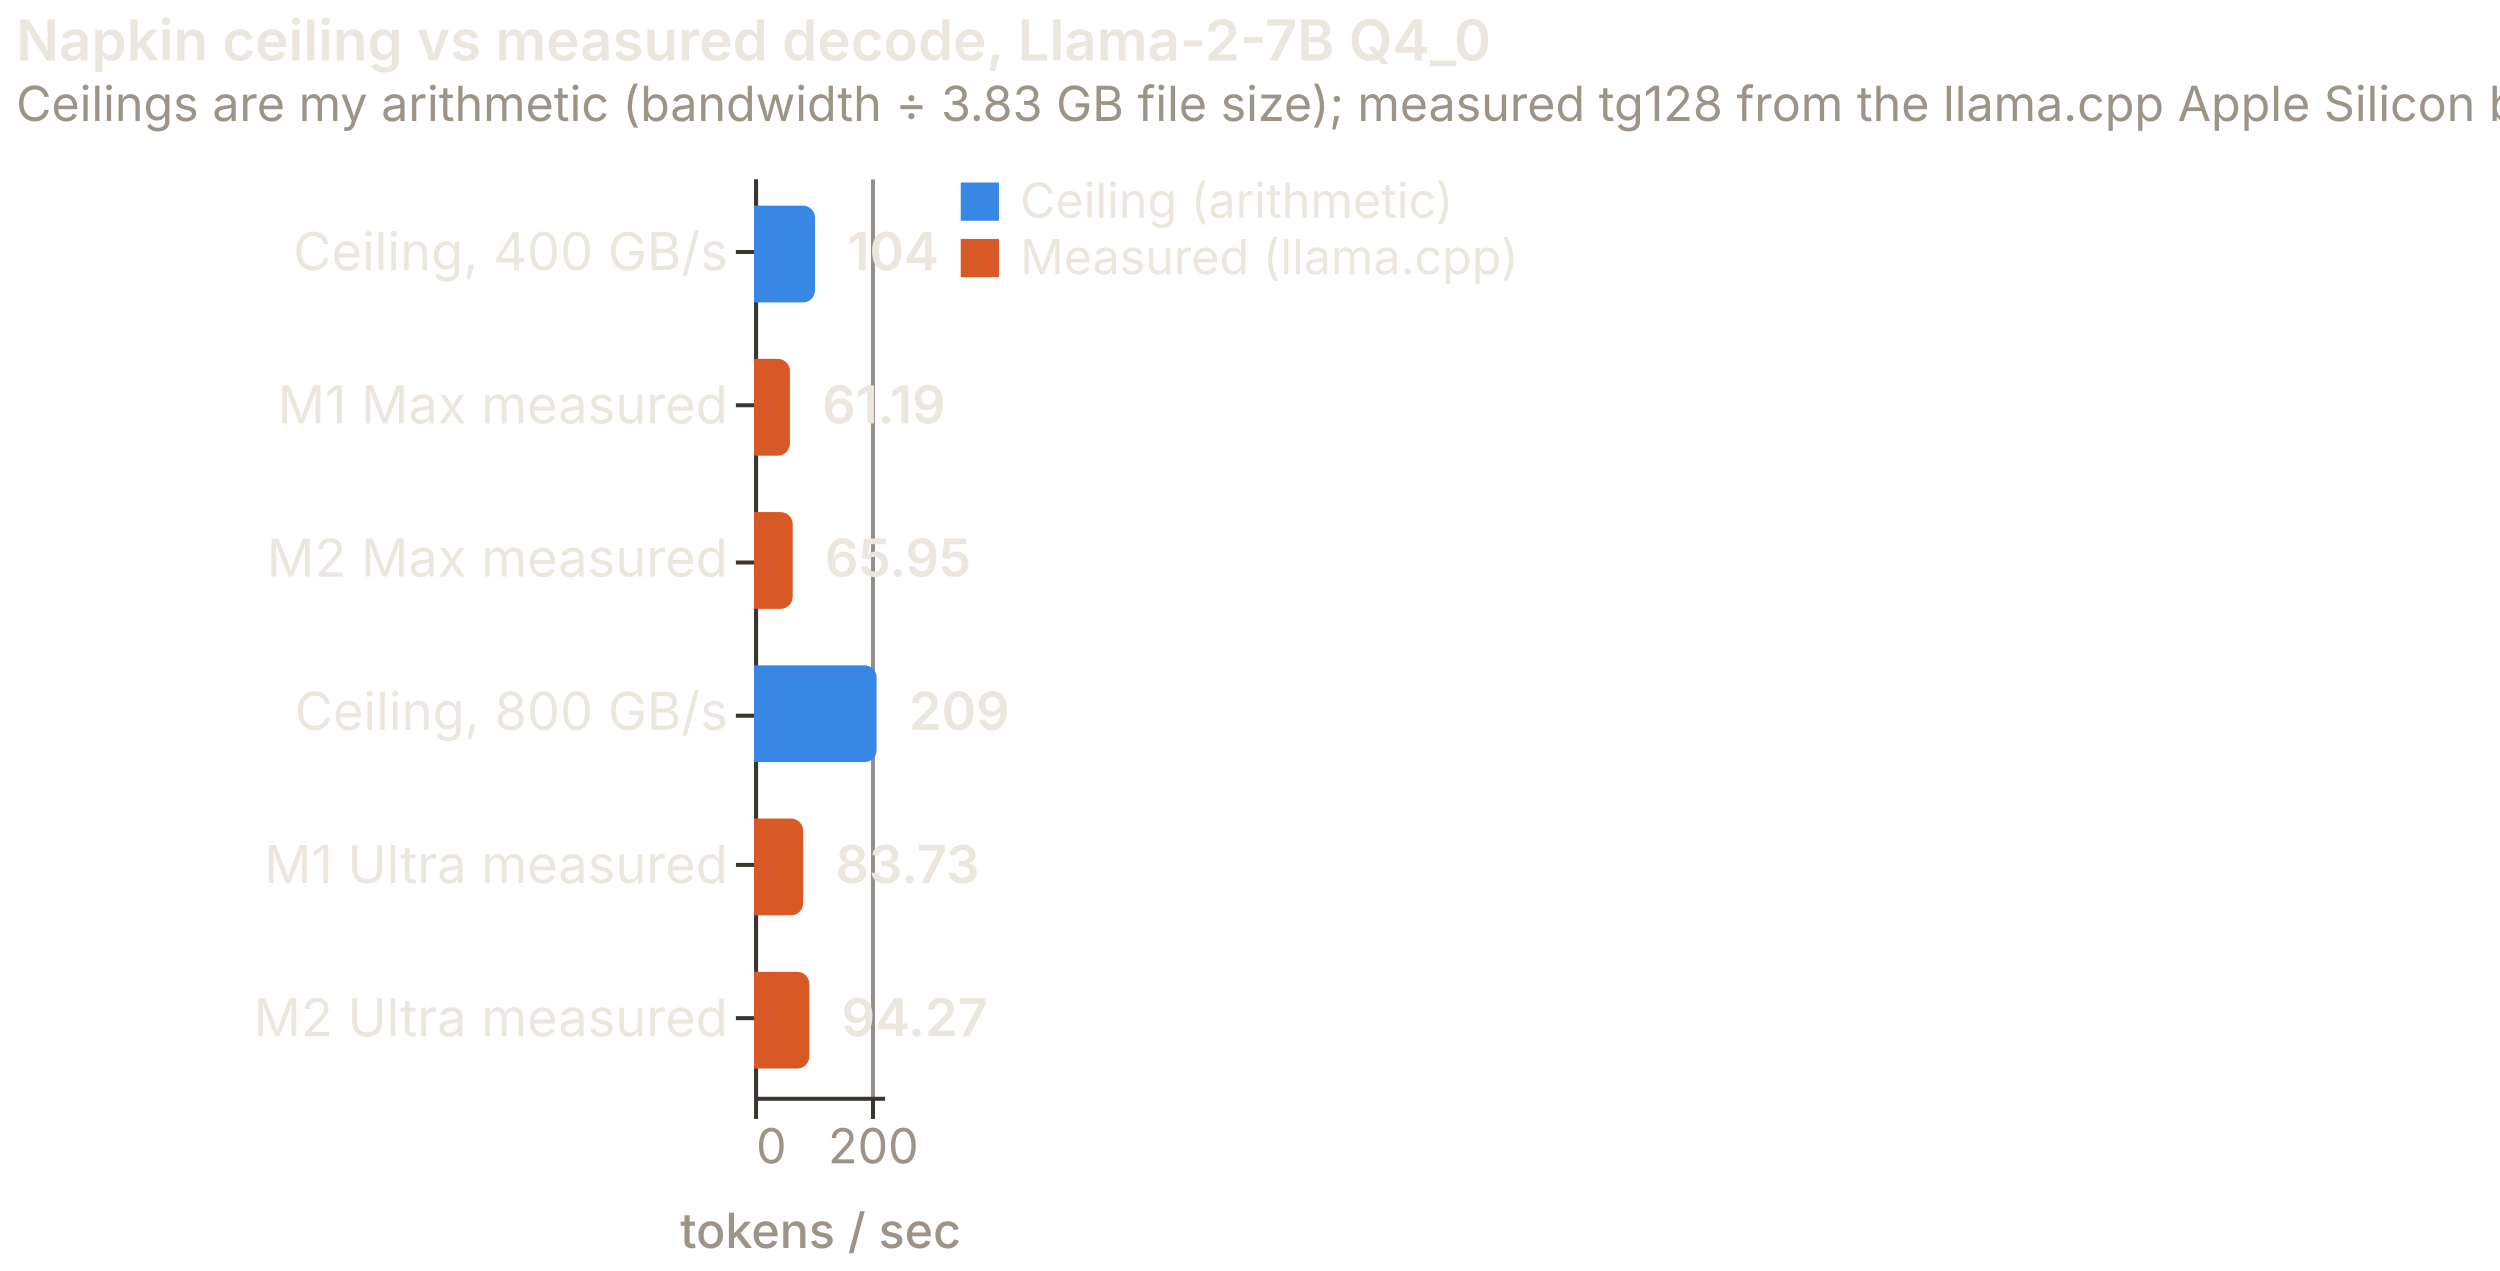
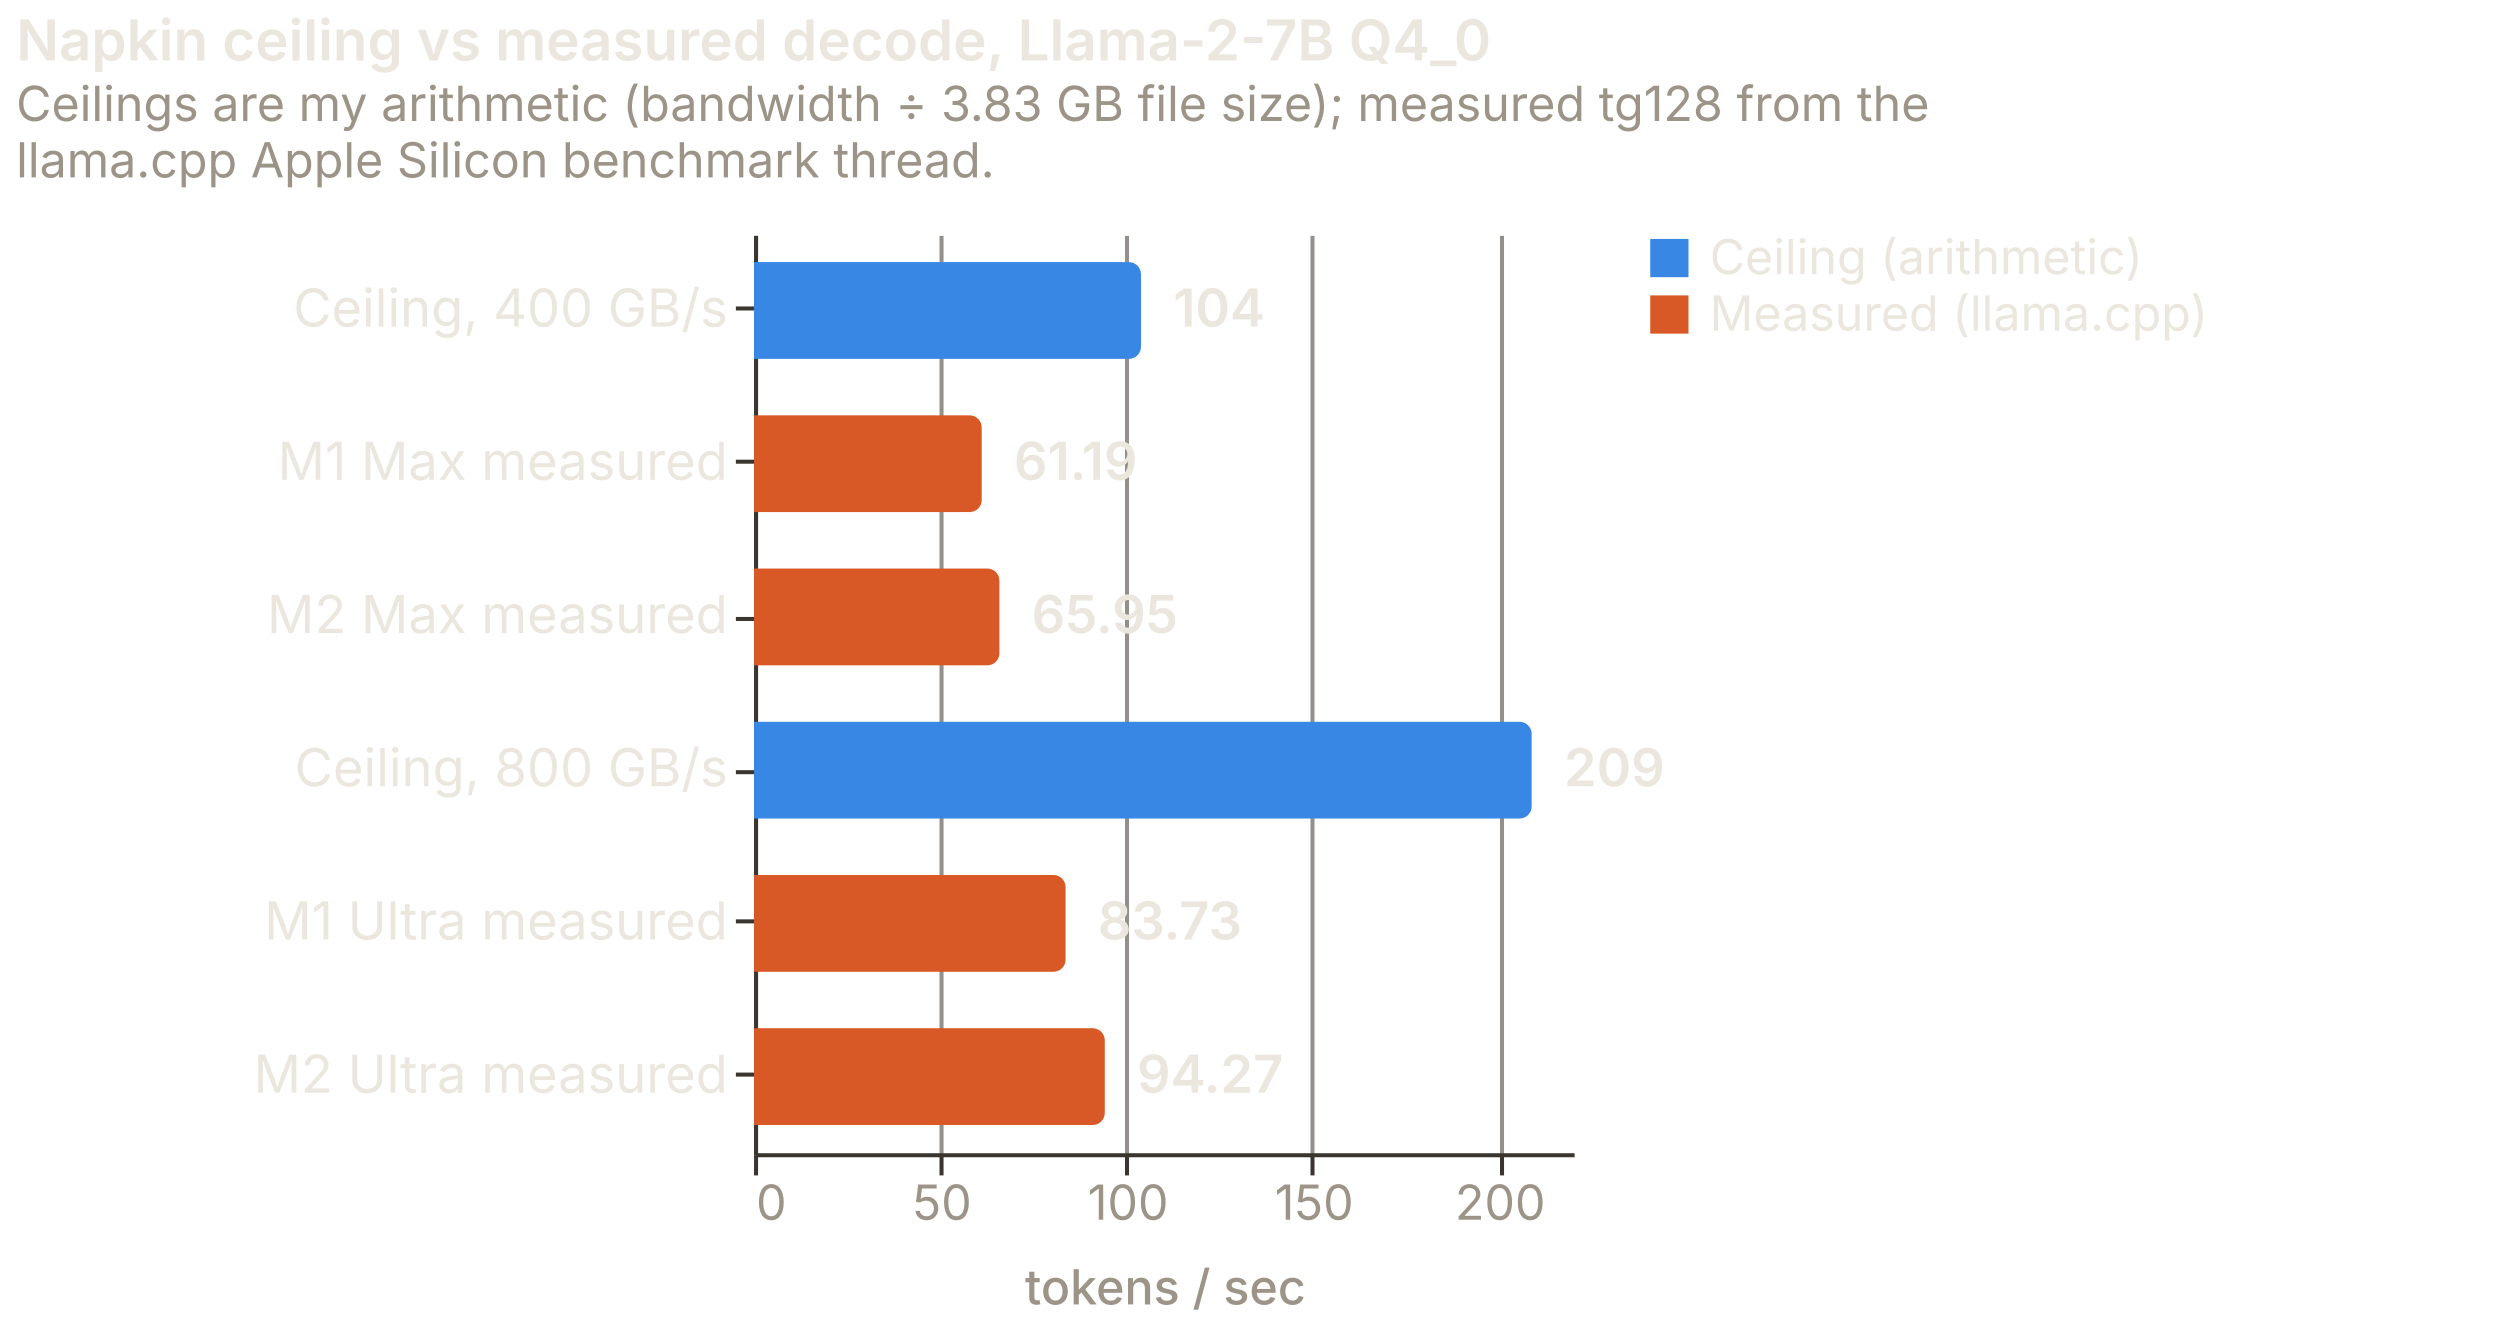
- <svg xmlns="http://www.w3.org/2000/svg" version="1.1" class="marks" width="620" height="315" viewBox="0 0 620 315">
-   <g fill="none" stroke-miterlimit="4" transform="translate(187,44)">
+ <svg xmlns="http://www.w3.org/2000/svg" version="1.1" class="marks" width="620" height="329" viewBox="0 0 620 329">
+   <g fill="none" stroke-miterlimit="4" transform="translate(187,58)">
    <g class="mark-group role-frame root" role="graphics-object" aria-roledescription="group mark container">
      <g transform="translate(0,0)">
-         <path class="background" aria-hidden="true" d="M0,0h32v228h-32Z" />
+         <path class="background" aria-hidden="true" d="M0,0h203v228h-203Z" />
        <g>
          <g class="mark-group role-axis" aria-hidden="true">
            <g transform="translate(0.5,228.5)">
              <path class="background" aria-hidden="true" d="M0,0h0v0h0Z" pointer-events="none" />
              <g>
                <g class="mark-rule role-axis-grid" pointer-events="none">
                  <line transform="translate(0,0)" x2="0" y2="-228" stroke="#3a352f" stroke-opacity="0.55" stroke-width="1" opacity="1" />
-                   <line transform="translate(29,0)" x2="0" y2="-228" stroke="#3a352f" stroke-opacity="0.55" stroke-width="1" opacity="1" />
+                   <line transform="translate(46,0)" x2="0" y2="-228" stroke="#3a352f" stroke-opacity="0.55" stroke-width="1" opacity="1" />
+                   <line transform="translate(92,0)" x2="0" y2="-228" stroke="#3a352f" stroke-opacity="0.55" stroke-width="1" opacity="1" />
+                   <line transform="translate(138,0)" x2="0" y2="-228" stroke="#3a352f" stroke-opacity="0.55" stroke-width="1" opacity="1" />
+                   <line transform="translate(185,0)" x2="0" y2="-228" stroke="#3a352f" stroke-opacity="0.55" stroke-width="1" opacity="1" />
                </g>
              </g>
              <path class="foreground" aria-hidden="true" d="" pointer-events="none" display="none" />
            </g>
          </g>
          <g class="mark-group role-axis" role="graphics-symbol" aria-roledescription="axis" aria-label="X-axis titled 'tokens / sec' for a linear scale with values from 0 to 220">
            <g transform="translate(0.5,228.5)">
              <path class="background" aria-hidden="true" d="M0,0h0v0h0Z" pointer-events="none" />
              <g>
                <g class="mark-rule role-axis-tick" pointer-events="none">
                  <line transform="translate(0,0)" x2="0" y2="5" stroke="#3a352f" stroke-width="1" opacity="1" />
-                   <line transform="translate(29,0)" x2="0" y2="5" stroke="#3a352f" stroke-width="1" opacity="1" />
+                   <line transform="translate(46,0)" x2="0" y2="5" stroke="#3a352f" stroke-width="1" opacity="1" />
+                   <line transform="translate(92,0)" x2="0" y2="5" stroke="#3a352f" stroke-width="1" opacity="1" />
+                   <line transform="translate(138,0)" x2="0" y2="5" stroke="#3a352f" stroke-width="1" opacity="1" />
+                   <line transform="translate(185,0)" x2="0" y2="5" stroke="#3a352f" stroke-width="1" opacity="1" />
                </g>
                <g class="mark-text role-axis-label" pointer-events="none">
                  <text text-anchor="start" transform="translate(0,16)" font-family="ui-sans-serif, system-ui, -apple-system, 'Segoe UI', Inter, Helvetica, Arial, sans-serif" font-size="12px" fill="#9d9488" opacity="1">0</text>
-                   <text text-anchor="middle" transform="translate(29.09091,16)" font-family="ui-sans-serif, system-ui, -apple-system, 'Segoe UI', Inter, Helvetica, Arial, sans-serif" font-size="12px" fill="#9d9488" opacity="1">200</text>
+                   <text text-anchor="middle" transform="translate(46.13636,16)" font-family="ui-sans-serif, system-ui, -apple-system, 'Segoe UI', Inter, Helvetica, Arial, sans-serif" font-size="12px" fill="#9d9488" opacity="1">50</text>
+                   <text text-anchor="middle" transform="translate(92.27273,16)" font-family="ui-sans-serif, system-ui, -apple-system, 'Segoe UI', Inter, Helvetica, Arial, sans-serif" font-size="12px" fill="#9d9488" opacity="1">100</text>
+                   <text text-anchor="middle" transform="translate(138.4091,16)" font-family="ui-sans-serif, system-ui, -apple-system, 'Segoe UI', Inter, Helvetica, Arial, sans-serif" font-size="12px" fill="#9d9488" opacity="1">150</text>
+                   <text text-anchor="middle" transform="translate(184.5455,16)" font-family="ui-sans-serif, system-ui, -apple-system, 'Segoe UI', Inter, Helvetica, Arial, sans-serif" font-size="12px" fill="#9d9488" opacity="1">200</text>
                </g>
                <g class="mark-rule role-axis-domain" pointer-events="none">
-                   <line transform="translate(0,0)" x2="32" y2="0" stroke="#3a352f" stroke-width="1" opacity="1" />
+                   <line transform="translate(0,0)" x2="203" y2="0" stroke="#3a352f" stroke-width="1" opacity="1" />
                </g>
                <g class="mark-text role-axis-title" pointer-events="none">
-                   <text text-anchor="middle" transform="translate(16,37)" font-family="ui-sans-serif, system-ui, -apple-system, 'Segoe UI', Inter, Helvetica, Arial, sans-serif" font-size="12px" font-weight="500" fill="#9d9488" opacity="1">tokens / sec</text>
+                   <text text-anchor="middle" transform="translate(101.5,37)" font-family="ui-sans-serif, system-ui, -apple-system, 'Segoe UI', Inter, Helvetica, Arial, sans-serif" font-size="12px" font-weight="500" fill="#9d9488" opacity="1">tokens / sec</text>
                </g>
              </g>
              <path class="foreground" aria-hidden="true" d="" pointer-events="none" display="none" />
            </g>
          </g>
          <g class="mark-group role-axis" role="graphics-symbol" aria-roledescription="axis" aria-label="Y-axis for a discrete scale with 6 values: Ceiling, 400 GB/s, M1 Max measured, M2 Max measured, Ceiling, 800 GB/s, M1 Ultra measured, M2 Ultra measured">
            <g transform="translate(0.5,0.5)">
              <path class="background" aria-hidden="true" d="M0,0h0v0h0Z" pointer-events="none" />
              <g>
                <g class="mark-rule role-axis-tick" pointer-events="none">
                  <line transform="translate(0,18)" x2="-5" y2="0" stroke="#3a352f" stroke-width="1" opacity="1" />
                  <line transform="translate(0,56)" x2="-5" y2="0" stroke="#3a352f" stroke-width="1" opacity="1" />
                  <line transform="translate(0,95)" x2="-5" y2="0" stroke="#3a352f" stroke-width="1" opacity="1" />
                  <line transform="translate(0,133)" x2="-5" y2="0" stroke="#3a352f" stroke-width="1" opacity="1" />
                  <line transform="translate(0,170)" x2="-5" y2="0" stroke="#3a352f" stroke-width="1" opacity="1" />
                  <line transform="translate(0,208)" x2="-5" y2="0" stroke="#3a352f" stroke-width="1" opacity="1" />
                </g>
                <g class="mark-text role-axis-label" pointer-events="none">
                  <text text-anchor="end" transform="translate(-7,22.5)" font-family="ui-sans-serif, system-ui, -apple-system, 'Segoe UI', Inter, Helvetica, Arial, sans-serif" font-size="13px" fill="#ece7de" opacity="1">Ceiling, 400 GB/s</text>
                  <text text-anchor="end" transform="translate(-7,60.5)" font-family="ui-sans-serif, system-ui, -apple-system, 'Segoe UI', Inter, Helvetica, Arial, sans-serif" font-size="13px" fill="#ece7de" opacity="1">M1 Max measured</text>
                  <text text-anchor="end" transform="translate(-7,98.5)" font-family="ui-sans-serif, system-ui, -apple-system, 'Segoe UI', Inter, Helvetica, Arial, sans-serif" font-size="13px" fill="#ece7de" opacity="1">M2 Max measured</text>
                  <text text-anchor="end" transform="translate(-7,136.5)" font-family="ui-sans-serif, system-ui, -apple-system, 'Segoe UI', Inter, Helvetica, Arial, sans-serif" font-size="13px" fill="#ece7de" opacity="1">Ceiling, 800 GB/s</text>
                  <text text-anchor="end" transform="translate(-7,174.5)" font-family="ui-sans-serif, system-ui, -apple-system, 'Segoe UI', Inter, Helvetica, Arial, sans-serif" font-size="13px" fill="#ece7de" opacity="1">M1 Ultra measured</text>
                  <text text-anchor="end" transform="translate(-7,212.5)" font-family="ui-sans-serif, system-ui, -apple-system, 'Segoe UI', Inter, Helvetica, Arial, sans-serif" font-size="13px" fill="#ece7de" opacity="1">M2 Ultra measured</text>
                </g>
                <g class="mark-rule role-axis-domain" pointer-events="none">
                  <line transform="translate(0,0)" x2="0" y2="228" stroke="#3a352f" stroke-width="1" opacity="1" />
                </g>
              </g>
              <path class="foreground" aria-hidden="true" d="" pointer-events="none" display="none" />
            </g>
          </g>
          <g class="mark-group role-scope" role="graphics-object" aria-roledescription="group mark container">
            <g transform="translate(0,7)">
-               <path class="background" aria-hidden="true" d="M0,0L12.127,0C13.783,0,15.127,1.344,15.127,3L15.127,21C15.127,22.656,13.783,24,12.127,24L0,24C0,24,0,24,0,24L0,0C0,0,0,0,0,0Z" />
+               <path class="background" aria-hidden="true" d="M0,0L92.964,0C94.619,0,95.964,1.344,95.964,3L95.964,21C95.964,22.656,94.619,24,92.964,24L0,24C0,24,0,24,0,24L0,0C0,0,0,0,0,0Z" />
              <g clip-path="url(#clip43)">
                <g class="mark-group role-scope" role="graphics-object" aria-roledescription="group mark container">
                  <g transform="translate(0,0)">
                    <path class="background" aria-hidden="true" d="M0,0h0v24h0Z" />
                    <g>
                      <g class="mark-rect role-mark layer_0_marks" role="graphics-object" aria-roledescription="rect mark container">
-                         <path aria-label="tokens / sec: 104; label: Ceiling, 400 GB/s; kind: Ceiling (arithmetic)" role="graphics-symbol" aria-roledescription="bar" d="M0,0h15.127v24h-15.127Z" fill="#3987e5" />
+                         <path aria-label="tokens / sec: 104; label: Ceiling, 400 GB/s; kind: Ceiling (arithmetic)" role="graphics-symbol" aria-roledescription="bar" d="M0,0h95.964v24h-95.964Z" fill="#3987e5" />
                      </g>
                    </g>
                    <path class="foreground" aria-hidden="true" d="" display="none" />
                  </g>
                </g>
              </g>
              <path class="foreground" aria-hidden="true" d="" display="none" />
            </g>
            <g transform="translate(0,45)">
-               <path class="background" aria-hidden="true" d="M0,0L5.9,0C7.556,0,8.9,1.344,8.9,3L8.9,21C8.9,22.656,7.556,24,5.9,24L0,24C0,24,0,24,0,24L0,0C0,0,0,0,0,0Z" />
+               <path class="background" aria-hidden="true" d="M0,0L53.462,0C55.117,0,56.462,1.344,56.462,3L56.462,21C56.462,22.656,55.117,24,53.462,24L0,24C0,24,0,24,0,24L0,0C0,0,0,0,0,0Z" />
              <g clip-path="url(#clip44)">
                <g class="mark-group role-scope" role="graphics-object" aria-roledescription="group mark container">
                  <g transform="translate(0,0)">
                    <path class="background" aria-hidden="true" d="M0,0h0v24h0Z" />
                    <g>
                      <g class="mark-rect role-mark layer_0_marks" role="graphics-object" aria-roledescription="rect mark container">
-                         <path aria-label="tokens / sec: 61.19; label: M1 Max measured; kind: Measured (llama.cpp)" role="graphics-symbol" aria-roledescription="bar" d="M0,0h8.9v24h-8.9Z" fill="#d95926" />
+                         <path aria-label="tokens / sec: 61.19; label: M1 Max measured; kind: Measured (llama.cpp)" role="graphics-symbol" aria-roledescription="bar" d="M0,0h56.462v24h-56.462Z" fill="#d95926" />
                      </g>
                    </g>
                    <path class="foreground" aria-hidden="true" d="" display="none" />
                  </g>
                </g>
              </g>
              <path class="foreground" aria-hidden="true" d="" display="none" />
            </g>
            <g transform="translate(0,83)">
-               <path class="background" aria-hidden="true" d="M0,0L6.593,0C8.248,0,9.593,1.344,9.593,3L9.593,21C9.593,22.656,8.248,24,6.593,24L0,24C0,24,0,24,0,24L0,0C0,0,0,0,0,0Z" />
+               <path class="background" aria-hidden="true" d="M0,0L57.854,0C59.51,0,60.854,1.344,60.854,3L60.854,21C60.854,22.656,59.51,24,57.854,24L0,24C0,24,0,24,0,24L0,0C0,0,0,0,0,0Z" />
              <g clip-path="url(#clip45)">
                <g class="mark-group role-scope" role="graphics-object" aria-roledescription="group mark container">
                  <g transform="translate(0,0)">
                    <path class="background" aria-hidden="true" d="M0,0h0v24h0Z" />
                    <g>
                      <g class="mark-rect role-mark layer_0_marks" role="graphics-object" aria-roledescription="rect mark container">
-                         <path aria-label="tokens / sec: 65.95; label: M2 Max measured; kind: Measured (llama.cpp)" role="graphics-symbol" aria-roledescription="bar" d="M0,0h9.593v24h-9.593Z" fill="#d95926" />
+                         <path aria-label="tokens / sec: 65.95; label: M2 Max measured; kind: Measured (llama.cpp)" role="graphics-symbol" aria-roledescription="bar" d="M0,0h60.854v24h-60.854Z" fill="#d95926" />
                      </g>
                    </g>
                    <path class="foreground" aria-hidden="true" d="" display="none" />
                  </g>
                </g>
              </g>
              <path class="foreground" aria-hidden="true" d="" display="none" />
            </g>
            <g transform="translate(0,121)">
-               <path class="background" aria-hidden="true" d="M0,0L27.4,0C29.056,0,30.4,1.344,30.4,3L30.4,21C30.4,22.656,29.056,24,27.4,24L0,24C0,24,0,24,0,24L0,0C0,0,0,0,0,0Z" />
+               <path class="background" aria-hidden="true" d="M0,0L189.85,0C191.506,0,192.85,1.344,192.85,3L192.85,21C192.85,22.656,191.506,24,189.85,24L0,24C0,24,0,24,0,24L0,0C0,0,0,0,0,0Z" />
              <g clip-path="url(#clip46)">
                <g class="mark-group role-scope" role="graphics-object" aria-roledescription="group mark container">
                  <g transform="translate(0,0)">
                    <path class="background" aria-hidden="true" d="M0,0h0v24h0Z" />
                    <g>
                      <g class="mark-rect role-mark layer_0_marks" role="graphics-object" aria-roledescription="rect mark container">
-                         <path aria-label="tokens / sec: 209; label: Ceiling, 800 GB/s; kind: Ceiling (arithmetic)" role="graphics-symbol" aria-roledescription="bar" d="M0,0h30.4v24h-30.4Z" fill="#3987e5" />
+                         <path aria-label="tokens / sec: 209; label: Ceiling, 800 GB/s; kind: Ceiling (arithmetic)" role="graphics-symbol" aria-roledescription="bar" d="M0,0h192.85v24h-192.85Z" fill="#3987e5" />
                      </g>
                    </g>
                    <path class="foreground" aria-hidden="true" d="" display="none" />
                  </g>
                </g>
              </g>
              <path class="foreground" aria-hidden="true" d="" display="none" />
            </g>
            <g transform="translate(0,159)">
-               <path class="background" aria-hidden="true" d="M0,0L9.179,0C10.835,0,12.179,1.344,12.179,3L12.179,21C12.179,22.656,10.835,24,9.179,24L0,24C0,24,0,24,0,24L0,0C0,0,0,0,0,0Z" />
+               <path class="background" aria-hidden="true" d="M0,0L74.26,0C75.916,0,77.26,1.344,77.26,3L77.26,21C77.26,22.656,75.916,24,74.26,24L0,24C0,24,0,24,0,24L0,0C0,0,0,0,0,0Z" />
              <g clip-path="url(#clip47)">
                <g class="mark-group role-scope" role="graphics-object" aria-roledescription="group mark container">
                  <g transform="translate(0,0)">
                    <path class="background" aria-hidden="true" d="M0,0h0v24h0Z" />
                    <g>
                      <g class="mark-rect role-mark layer_0_marks" role="graphics-object" aria-roledescription="rect mark container">
-                         <path aria-label="tokens / sec: 83.73; label: M1 Ultra measured; kind: Measured (llama.cpp)" role="graphics-symbol" aria-roledescription="bar" d="M0,0h12.179v24h-12.179Z" fill="#d95926" />
+                         <path aria-label="tokens / sec: 83.73; label: M1 Ultra measured; kind: Measured (llama.cpp)" role="graphics-symbol" aria-roledescription="bar" d="M0,0h77.26v24h-77.26Z" fill="#d95926" />
                      </g>
                    </g>
                    <path class="foreground" aria-hidden="true" d="" display="none" />
                  </g>
                </g>
              </g>
              <path class="foreground" aria-hidden="true" d="" display="none" />
            </g>
            <g transform="translate(0,197)">
-               <path class="background" aria-hidden="true" d="M0,0L10.712,0C12.368,0,13.712,1.344,13.712,3L13.712,21C13.712,22.656,12.368,24,10.712,24L0,24C0,24,0,24,0,24L0,0C0,0,0,0,0,0Z" />
+               <path class="background" aria-hidden="true" d="M0,0L83.986,0C85.641,0,86.986,1.344,86.986,3L86.986,21C86.986,22.656,85.641,24,83.986,24L0,24C0,24,0,24,0,24L0,0C0,0,0,0,0,0Z" />
              <g clip-path="url(#clip48)">
                <g class="mark-group role-scope" role="graphics-object" aria-roledescription="group mark container">
                  <g transform="translate(0,0)">
                    <path class="background" aria-hidden="true" d="M0,0h0v24h0Z" />
                    <g>
                      <g class="mark-rect role-mark layer_0_marks" role="graphics-object" aria-roledescription="rect mark container">
-                         <path aria-label="tokens / sec: 94.27; label: M2 Ultra measured; kind: Measured (llama.cpp)" role="graphics-symbol" aria-roledescription="bar" d="M0,0h13.712v24h-13.712Z" fill="#d95926" />
+                         <path aria-label="tokens / sec: 94.27; label: M2 Ultra measured; kind: Measured (llama.cpp)" role="graphics-symbol" aria-roledescription="bar" d="M0,0h86.986v24h-86.986Z" fill="#d95926" />
                      </g>
                    </g>
                    <path class="foreground" aria-hidden="true" d="" display="none" />
                  </g>
                </g>
              </g>
              <path class="foreground" aria-hidden="true" d="" display="none" />
            </g>
          </g>
          <g class="mark-text role-mark layer_1_marks" role="graphics-object" aria-roledescription="text mark container">
-             <text aria-label="tokens / sec: 104; label: Ceiling, 400 GB/s; v: 104" role="graphics-symbol" aria-roledescription="text mark" text-anchor="start" transform="translate(23.12727,23)" font-family="ui-sans-serif, system-ui, -apple-system, 'Segoe UI', Inter, Helvetica, Arial, sans-serif" font-size="13px" font-weight="600" fill="#ece7de">104</text>
-             <text aria-label="tokens / sec: 61.19; label: M1 Max measured; v: 61.19" role="graphics-symbol" aria-roledescription="text mark" text-anchor="start" transform="translate(16.90036,61)" font-family="ui-sans-serif, system-ui, -apple-system, 'Segoe UI', Inter, Helvetica, Arial, sans-serif" font-size="13px" font-weight="600" fill="#ece7de">61.19</text>
-             <text aria-label="tokens / sec: 65.95; label: M2 Max measured; v: 65.95" role="graphics-symbol" aria-roledescription="text mark" text-anchor="start" transform="translate(17.59273,99)" font-family="ui-sans-serif, system-ui, -apple-system, 'Segoe UI', Inter, Helvetica, Arial, sans-serif" font-size="13px" font-weight="600" fill="#ece7de">65.95</text>
-             <text aria-label="tokens / sec: 209; label: Ceiling, 800 GB/s; v: 209" role="graphics-symbol" aria-roledescription="text mark" text-anchor="start" transform="translate(38.4,137)" font-family="ui-sans-serif, system-ui, -apple-system, 'Segoe UI', Inter, Helvetica, Arial, sans-serif" font-size="13px" font-weight="600" fill="#ece7de">209</text>
-             <text aria-label="tokens / sec: 83.73; label: M1 Ultra measured; v: 83.73" role="graphics-symbol" aria-roledescription="text mark" text-anchor="start" transform="translate(20.17891,175)" font-family="ui-sans-serif, system-ui, -apple-system, 'Segoe UI', Inter, Helvetica, Arial, sans-serif" font-size="13px" font-weight="600" fill="#ece7de">83.73</text>
-             <text aria-label="tokens / sec: 94.27; label: M2 Ultra measured; v: 94.27" role="graphics-symbol" aria-roledescription="text mark" text-anchor="start" transform="translate(21.712,213)" font-family="ui-sans-serif, system-ui, -apple-system, 'Segoe UI', Inter, Helvetica, Arial, sans-serif" font-size="13px" font-weight="600" fill="#ece7de">94.27</text>
+             <text aria-label="tokens / sec: 104; label: Ceiling, 400 GB/s; v: 104" role="graphics-symbol" aria-roledescription="text mark" text-anchor="start" transform="translate(103.9636,23)" font-family="ui-sans-serif, system-ui, -apple-system, 'Segoe UI', Inter, Helvetica, Arial, sans-serif" font-size="13px" font-weight="600" fill="#ece7de">104</text>
+             <text aria-label="tokens / sec: 61.19; label: M1 Max measured; v: 61.19" role="graphics-symbol" aria-roledescription="text mark" text-anchor="start" transform="translate(64.46168,61)" font-family="ui-sans-serif, system-ui, -apple-system, 'Segoe UI', Inter, Helvetica, Arial, sans-serif" font-size="13px" font-weight="600" fill="#ece7de">61.19</text>
+             <text aria-label="tokens / sec: 65.95; label: M2 Max measured; v: 65.95" role="graphics-symbol" aria-roledescription="text mark" text-anchor="start" transform="translate(68.85386,99)" font-family="ui-sans-serif, system-ui, -apple-system, 'Segoe UI', Inter, Helvetica, Arial, sans-serif" font-size="13px" font-weight="600" fill="#ece7de">65.95</text>
+             <text aria-label="tokens / sec: 209; label: Ceiling, 800 GB/s; v: 209" role="graphics-symbol" aria-roledescription="text mark" text-anchor="start" transform="translate(200.85,137)" font-family="ui-sans-serif, system-ui, -apple-system, 'Segoe UI', Inter, Helvetica, Arial, sans-serif" font-size="13px" font-weight="600" fill="#ece7de">209</text>
+             <text aria-label="tokens / sec: 83.73; label: M1 Ultra measured; v: 83.73" role="graphics-symbol" aria-roledescription="text mark" text-anchor="start" transform="translate(85.25995,175)" font-family="ui-sans-serif, system-ui, -apple-system, 'Segoe UI', Inter, Helvetica, Arial, sans-serif" font-size="13px" font-weight="600" fill="#ece7de">83.73</text>
+             <text aria-label="tokens / sec: 94.27; label: M2 Ultra measured; v: 94.27" role="graphics-symbol" aria-roledescription="text mark" text-anchor="start" transform="translate(94.9855,213)" font-family="ui-sans-serif, system-ui, -apple-system, 'Segoe UI', Inter, Helvetica, Arial, sans-serif" font-size="13px" font-weight="600" fill="#ece7de">94.27</text>
          </g>
          <g class="mark-group role-legend" role="graphics-symbol" aria-roledescription="legend" aria-label="Symbol legend for fill color with 2 values: Ceiling (arithmetic), Measured (llama.cpp)">
-             <g transform="translate(50,0)">
+             <g transform="translate(221,0)">
              <path class="background" aria-hidden="true" d="M0,0h208v26h-208Z" pointer-events="none" />
              <g>
                <g class="mark-group role-legend-entry">
                  <g transform="translate(0,0)">
                    <path class="background" aria-hidden="true" d="M0,0h0v0h0Z" pointer-events="none" />
                    <g>
                      <g class="mark-group role-scope" role="graphics-object" aria-roledescription="group mark container">
                        <g transform="translate(0,0)">
                          <path class="background" aria-hidden="true" d="M0,0h208v12h-208Z" pointer-events="none" opacity="1" />
                          <g>
                            <g class="mark-symbol role-legend-symbol" pointer-events="none">
                              <path transform="translate(6,6)" d="M-4.743,-4.743h9.487v9.487h-9.487Z" fill="#3987e5" stroke-width="1.5" opacity="1" />
                            </g>
                            <g class="mark-text role-legend-label" pointer-events="none">
                              <text text-anchor="start" transform="translate(16,10)" font-family="ui-sans-serif, system-ui, -apple-system, 'Segoe UI', Inter, Helvetica, Arial, sans-serif" font-size="12px" fill="#ece7de" opacity="1">Ceiling (arithmetic)</text>
                            </g>
                          </g>
                          <path class="foreground" aria-hidden="true" d="" pointer-events="none" display="none" />
                        </g>
                        <g transform="translate(0,14)">
                          <path class="background" aria-hidden="true" d="M0,0h208v12h-208Z" pointer-events="none" opacity="1" />
                          <g>
                            <g class="mark-symbol role-legend-symbol" pointer-events="none">
                              <path transform="translate(6,6)" d="M-4.743,-4.743h9.487v9.487h-9.487Z" fill="#d95926" stroke-width="1.5" opacity="1" />
                            </g>
                            <g class="mark-text role-legend-label" pointer-events="none">
                              <text text-anchor="start" transform="translate(16,10)" font-family="ui-sans-serif, system-ui, -apple-system, 'Segoe UI', Inter, Helvetica, Arial, sans-serif" font-size="12px" fill="#ece7de" opacity="1">Measured (llama.cpp)</text>
                            </g>
                          </g>
                          <path class="foreground" aria-hidden="true" d="" pointer-events="none" display="none" />
                        </g>
                      </g>
                    </g>
                    <path class="foreground" aria-hidden="true" d="" pointer-events="none" display="none" />
                  </g>
                </g>
              </g>
              <path class="foreground" aria-hidden="true" d="" pointer-events="none" display="none" />
            </g>
          </g>
          <g class="mark-group role-title">
-             <g transform="translate(-183,-40)">
+             <g transform="translate(-183,-54)">
              <path class="background" aria-hidden="true" d="M0,0h0v0h0Z" pointer-events="none" />
              <g>
                <g class="mark-text role-title-text" role="graphics-symbol" aria-roledescription="title" aria-label="Title text 'Napkin ceiling vs measured decode, Llama-2-7B Q4_0'" pointer-events="none">
                  <text text-anchor="start" transform="translate(0,11)" font-family="ui-sans-serif, system-ui, -apple-system, 'Segoe UI', Inter, Helvetica, Arial, sans-serif" font-size="14px" font-weight="600" fill="#ece7de" opacity="1">Napkin ceiling vs measured decode, Llama-2-7B Q4_0</text>
                </g>
                <g class="mark-text role-title-subtitle" role="graphics-symbol" aria-roledescription="subtitle" aria-label="Subtitle text 'Ceilings are my arithmetic (bandwidth ÷ 3.83 GB file size); measured tg128 from the llama.cpp Apple Silicon benchmark thread.'" pointer-events="none">
-                   <text text-anchor="start" transform="translate(0,26)" font-family="ui-sans-serif, system-ui, -apple-system, 'Segoe UI', Inter, Helvetica, Arial, sans-serif" font-size="12px" fill="#9d9488" opacity="1">Ceilings are my arithmetic (bandwidth ÷ 3.83 GB file size); measured tg128 from the llama.cpp Apple Silicon benchmark thread.</text>
+                   <text text-anchor="start" transform="translate(0,26)" font-family="ui-sans-serif, system-ui, -apple-system, 'Segoe UI', Inter, Helvetica, Arial, sans-serif" font-size="12px" fill="#9d9488" opacity="1">
+                     <tspan>Ceilings are my arithmetic (bandwidth ÷ 3.83 GB file size); measured tg128 from the</tspan>
+                     <tspan x="0" dy="14">llama.cpp Apple Silicon benchmark thread.</tspan>
+                   </text>
                </g>
              </g>
              <path class="foreground" aria-hidden="true" d="" pointer-events="none" display="none" />
            </g>
          </g>
        </g>
        <path class="foreground" aria-hidden="true" d="" display="none" />
      </g>
    </g>
  </g>
  <defs>
    <clipPath id="clip43">
-       <path d="M0,0L12.127,0C13.783,0,15.127,1.344,15.127,3L15.127,21C15.127,22.656,13.783,24,12.127,24L0,24C0,24,0,24,0,24L0,0C0,0,0,0,0,0Z" />
+       <path d="M0,0L92.964,0C94.619,0,95.964,1.344,95.964,3L95.964,21C95.964,22.656,94.619,24,92.964,24L0,24C0,24,0,24,0,24L0,0C0,0,0,0,0,0Z" />
    </clipPath>
    <clipPath id="clip44">
-       <path d="M0,0L5.9,0C7.556,0,8.9,1.344,8.9,3L8.9,21C8.9,22.656,7.556,24,5.9,24L0,24C0,24,0,24,0,24L0,0C0,0,0,0,0,0Z" />
+       <path d="M0,0L53.462,0C55.117,0,56.462,1.344,56.462,3L56.462,21C56.462,22.656,55.117,24,53.462,24L0,24C0,24,0,24,0,24L0,0C0,0,0,0,0,0Z" />
    </clipPath>
    <clipPath id="clip45">
-       <path d="M0,0L6.593,0C8.248,0,9.593,1.344,9.593,3L9.593,21C9.593,22.656,8.248,24,6.593,24L0,24C0,24,0,24,0,24L0,0C0,0,0,0,0,0Z" />
+       <path d="M0,0L57.854,0C59.51,0,60.854,1.344,60.854,3L60.854,21C60.854,22.656,59.51,24,57.854,24L0,24C0,24,0,24,0,24L0,0C0,0,0,0,0,0Z" />
    </clipPath>
    <clipPath id="clip46">
-       <path d="M0,0L27.4,0C29.056,0,30.4,1.344,30.4,3L30.4,21C30.4,22.656,29.056,24,27.4,24L0,24C0,24,0,24,0,24L0,0C0,0,0,0,0,0Z" />
+       <path d="M0,0L189.85,0C191.506,0,192.85,1.344,192.85,3L192.85,21C192.85,22.656,191.506,24,189.85,24L0,24C0,24,0,24,0,24L0,0C0,0,0,0,0,0Z" />
    </clipPath>
    <clipPath id="clip47">
-       <path d="M0,0L9.179,0C10.835,0,12.179,1.344,12.179,3L12.179,21C12.179,22.656,10.835,24,9.179,24L0,24C0,24,0,24,0,24L0,0C0,0,0,0,0,0Z" />
+       <path d="M0,0L74.26,0C75.916,0,77.26,1.344,77.26,3L77.26,21C77.26,22.656,75.916,24,74.26,24L0,24C0,24,0,24,0,24L0,0C0,0,0,0,0,0Z" />
    </clipPath>
    <clipPath id="clip48">
-       <path d="M0,0L10.712,0C12.368,0,13.712,1.344,13.712,3L13.712,21C13.712,22.656,12.368,24,10.712,24L0,24C0,24,0,24,0,24L0,0C0,0,0,0,0,0Z" />
+       <path d="M0,0L83.986,0C85.641,0,86.986,1.344,86.986,3L86.986,21C86.986,22.656,85.641,24,83.986,24L0,24C0,24,0,24,0,24L0,0C0,0,0,0,0,0Z" />
    </clipPath>
  </defs>
</svg>
